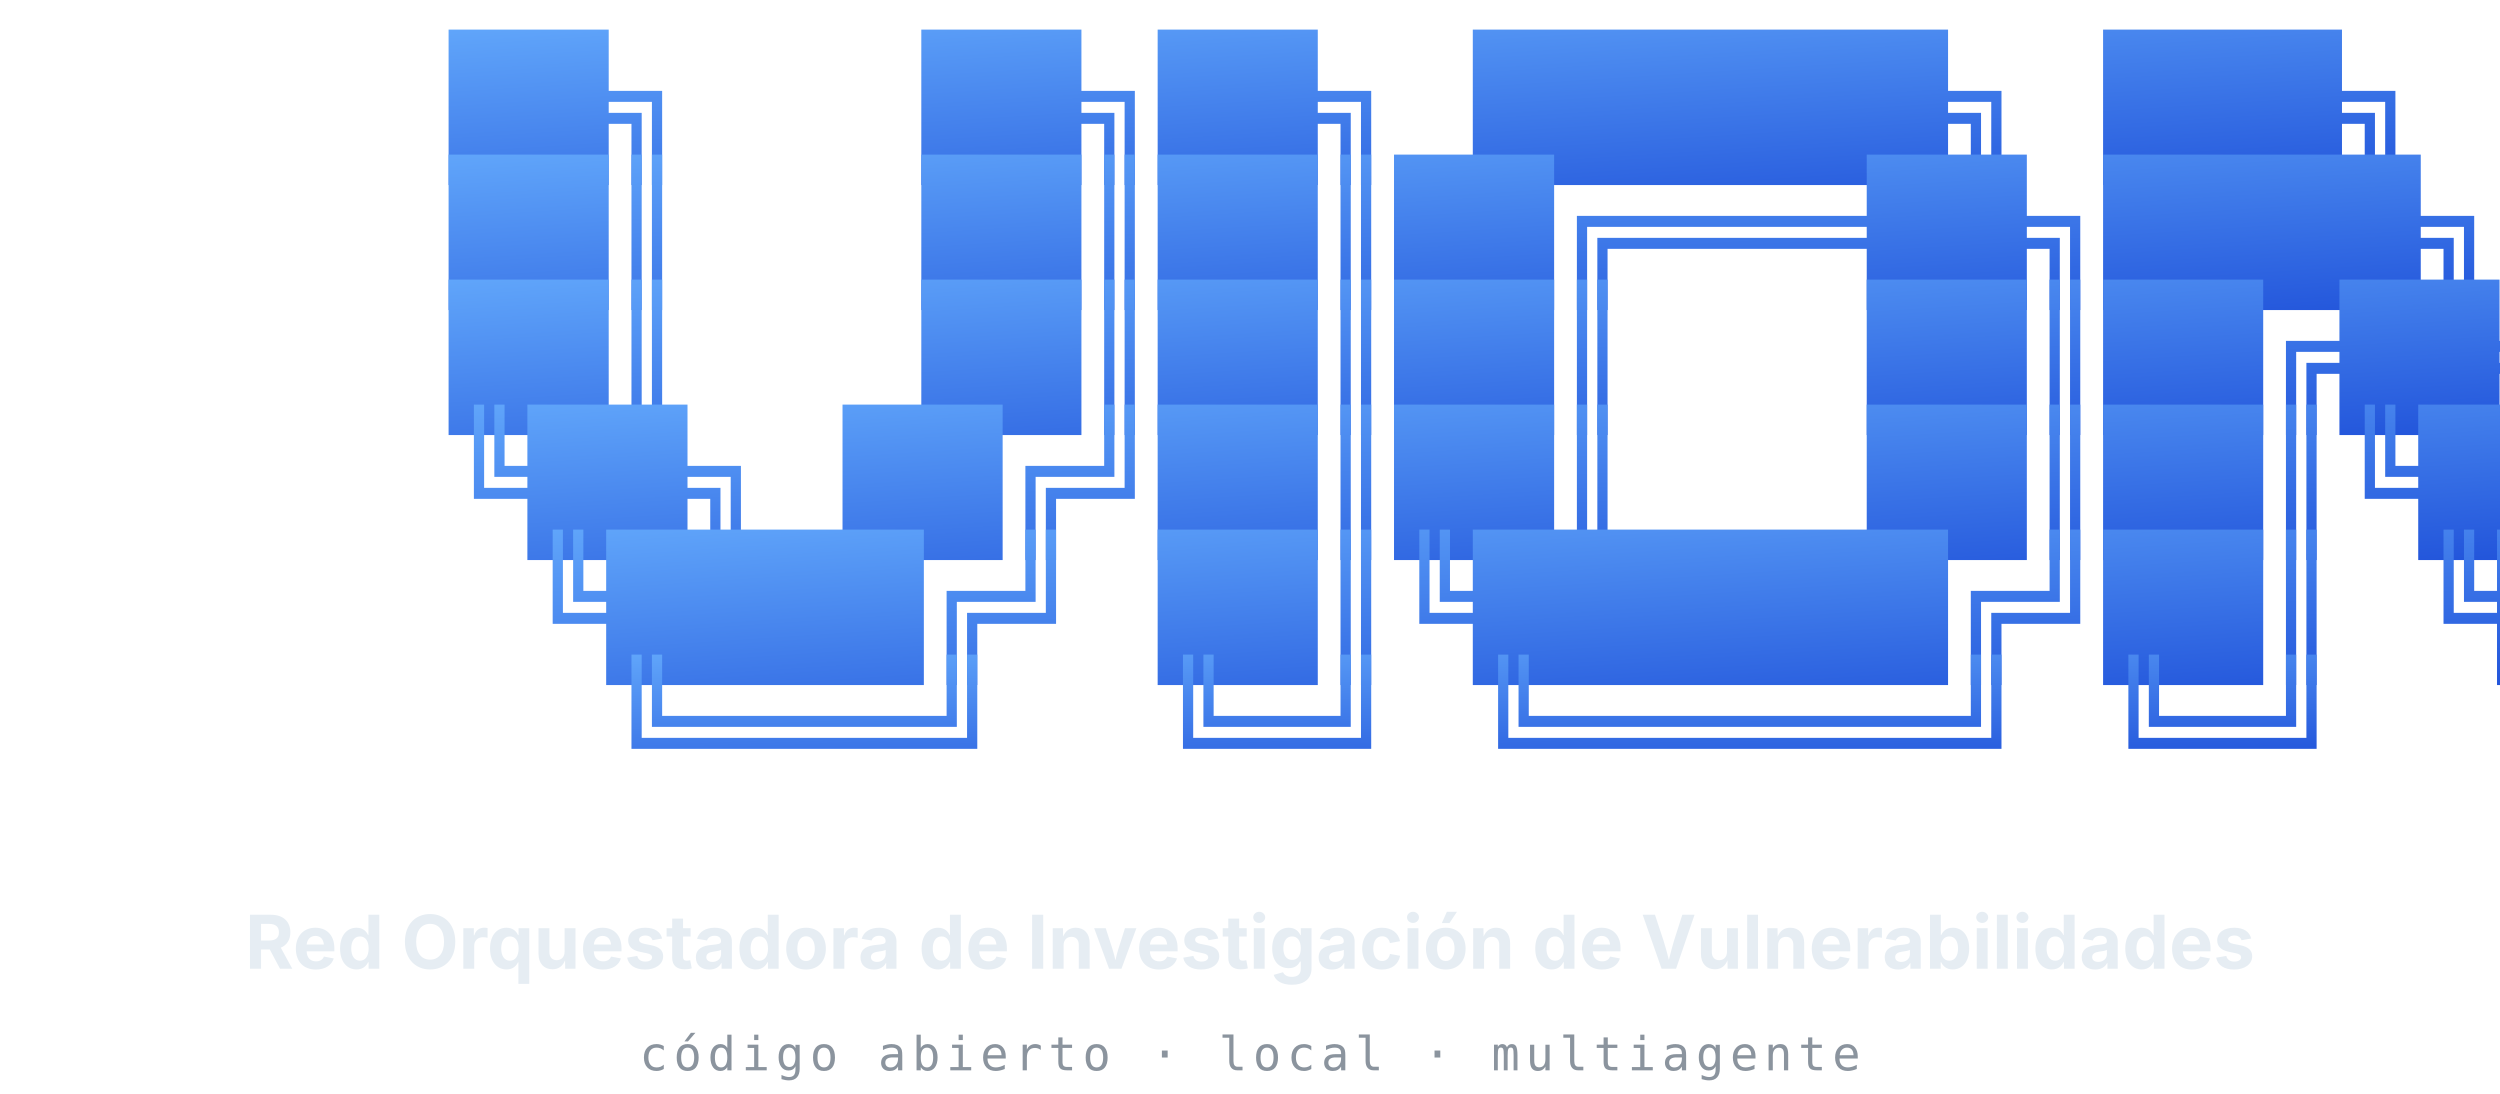
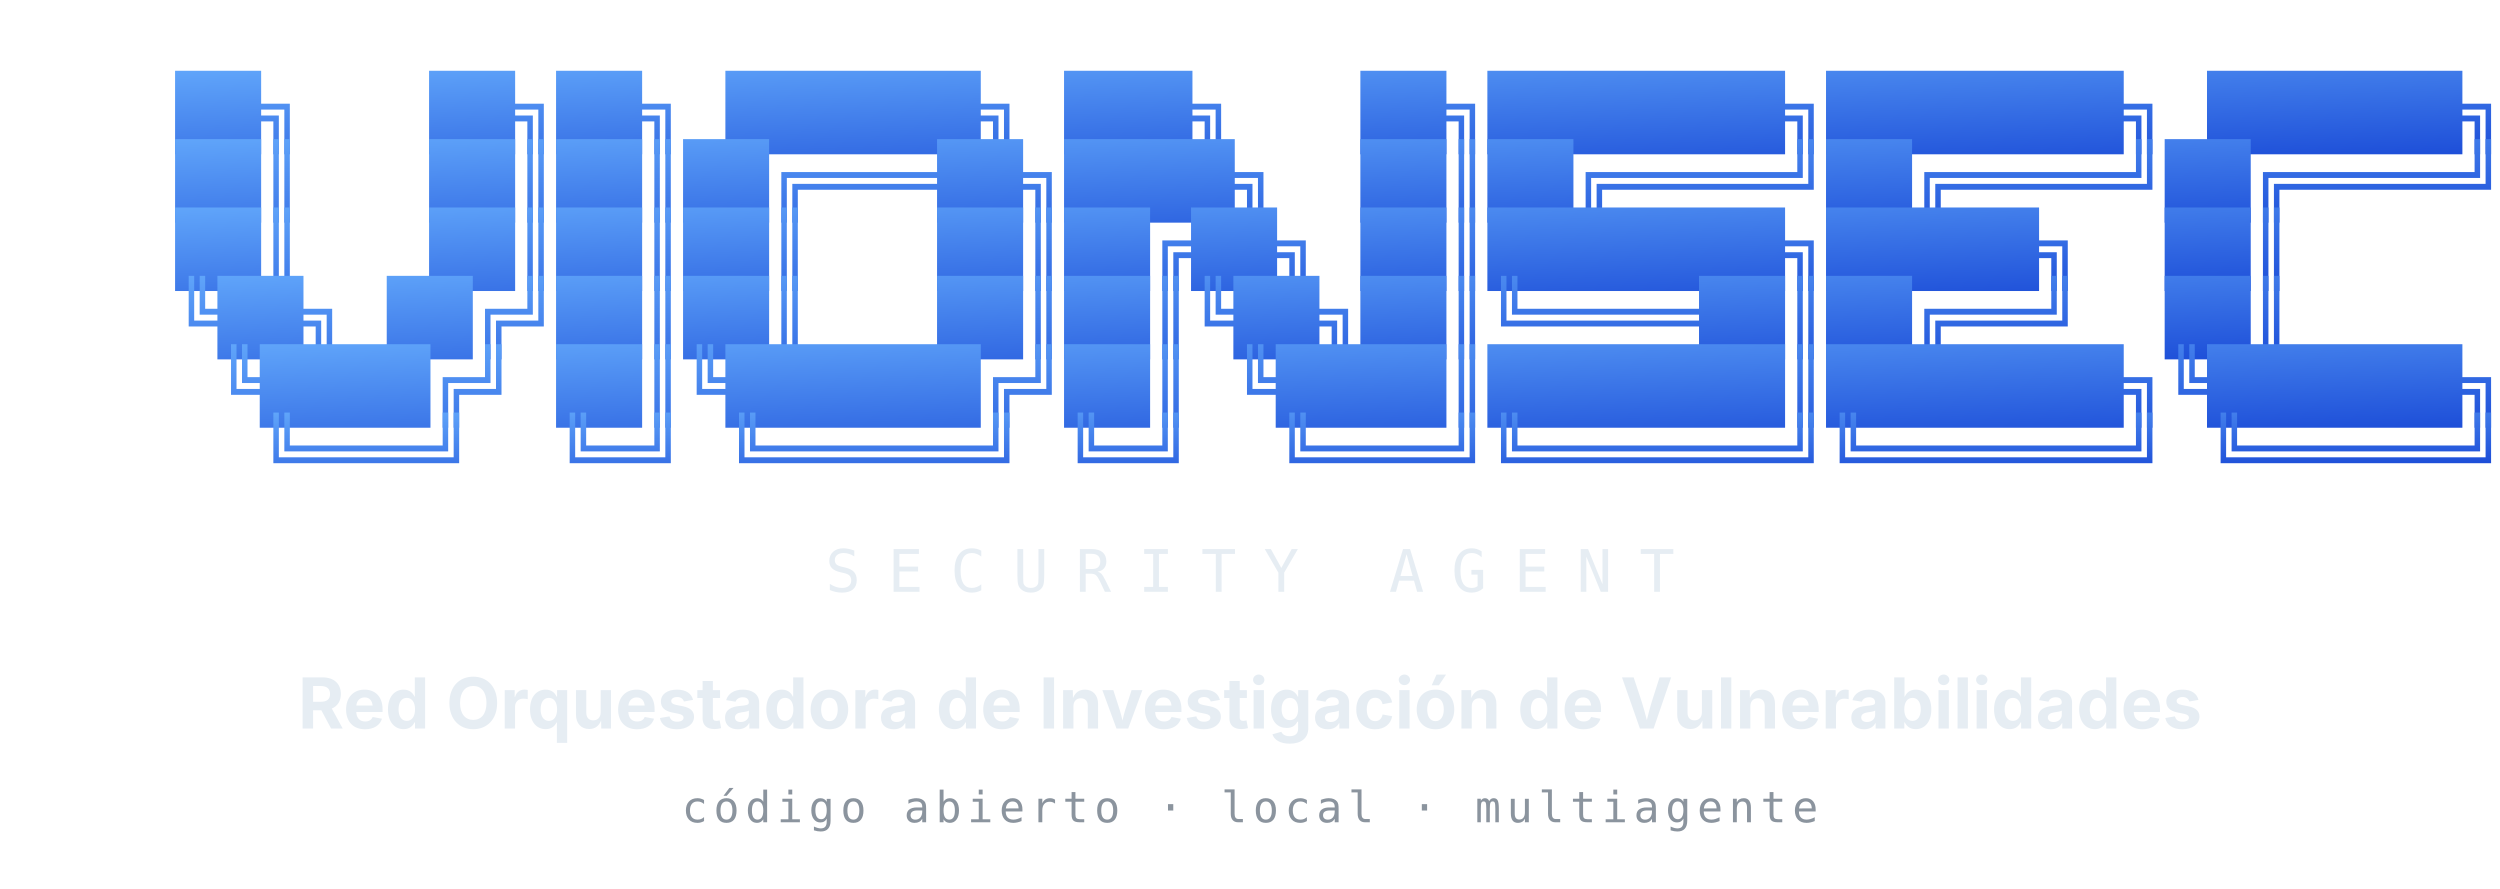
- <svg xmlns="http://www.w3.org/2000/svg" width="1280" height="560" viewBox="0 0 1280 560" role="img" aria-label="VION">
+ <svg xmlns="http://www.w3.org/2000/svg" width="1280" height="455" viewBox="0 0 1280 455" role="img" aria-label="VIONSEC Security Agent">
  <defs>
    <linearGradient id="g" x1="0" y1="0" x2="1" y2="1">
      <stop offset="0" stop-color="#60A5FA" />
      <stop offset="1" stop-color="#1D4ED8" />
    </linearGradient>
  </defs>
-   <g font-family="'Cascadia Mono', Consolas, Menlo, 'DejaVu Sans Mono', 'Liberation Mono', monospace" font-size="67" fill="url(#g)">
-     <text x="190" y="78" textLength="900" lengthAdjust="spacingAndGlyphs" xml:space="preserve"> ██╗   ██╗██╗ ██████╗ ███╗   ██╗</text>
-     <text x="190" y="142" textLength="900" lengthAdjust="spacingAndGlyphs" xml:space="preserve"> ██║   ██║██║██╔═══██╗████╗  ██║</text>
-     <text x="190" y="206" textLength="900" lengthAdjust="spacingAndGlyphs" xml:space="preserve"> ██║   ██║██║██║   ██║██╔██╗ ██║</text>
-     <text x="190" y="270" textLength="900" lengthAdjust="spacingAndGlyphs" xml:space="preserve"> ╚██╗ ██╔╝██║██║   ██║██║╚██╗██║</text>
-     <text x="190" y="334" textLength="900" lengthAdjust="spacingAndGlyphs" xml:space="preserve">  ╚████╔╝ ██║╚██████╔╝██║ ╚████║</text>
-     <text x="190" y="398" textLength="900" lengthAdjust="spacingAndGlyphs" xml:space="preserve">   ╚═══╝  ╚═╝ ╚═════╝ ╚═╝  ╚═══╝</text>
+   <g font-family="'Cascadia Mono', Consolas, Menlo, 'DejaVu Sans Mono', 'Liberation Mono', monospace" font-size="36" fill="url(#g)">
+     <text x="90" y="70" textLength="1100" lengthAdjust="spacingAndGlyphs" xml:space="preserve">██╗   ██╗██╗ ██████╗ ███╗   ██╗███████╗███████╗ ██████╗</text>
+     <text x="90" y="105" textLength="1100" lengthAdjust="spacingAndGlyphs" xml:space="preserve">██║   ██║██║██╔═══██╗████╗  ██║██╔════╝██╔════╝██╔════╝</text>
+     <text x="90" y="140" textLength="1100" lengthAdjust="spacingAndGlyphs" xml:space="preserve">██║   ██║██║██║   ██║██╔██╗ ██║███████╗█████╗  ██║     </text>
+     <text x="90" y="175" textLength="1100" lengthAdjust="spacingAndGlyphs" xml:space="preserve">╚██╗ ██╔╝██║██║   ██║██║╚██╗██║╚════██║██╔══╝  ██║     </text>
+     <text x="90" y="210" textLength="1100" lengthAdjust="spacingAndGlyphs" xml:space="preserve"> ╚████╔╝ ██║╚██████╔╝██║ ╚████║███████║███████╗╚██████╗</text>
+     <text x="90" y="245" textLength="1100" lengthAdjust="spacingAndGlyphs" xml:space="preserve">  ╚═══╝  ╚═╝ ╚═════╝ ╚═╝  ╚═══╝╚══════╝╚══════╝ ╚═════╝</text>
  </g>
-   <text x="640" y="496" text-anchor="middle" font-family="Inter, 'Segoe UI', Helvetica, Arial, sans-serif" font-size="38" font-weight="700" fill="#e6edf3">Red Orquestadora de Investigación de Vulnerabilidades</text>
-   <text x="640" y="548" text-anchor="middle" font-family="'Cascadia Mono', Consolas, Menlo, monospace" font-size="24" letter-spacing="3" fill="#8b949e">código abierto · local · multiagente</text>
+   <text x="640" y="303" text-anchor="middle" font-family="'Cascadia Mono', Consolas, Menlo, monospace" font-size="30" letter-spacing="14" fill="#e6edf3">SECURITY AGENT</text>
+   <text x="640" y="373" text-anchor="middle" font-family="Inter, 'Segoe UI', Helvetica, Arial, sans-serif" font-size="36" font-weight="700" fill="#e6edf3">Red Orquestadora de Investigación de Vulnerabilidades</text>
+   <text x="640" y="421" text-anchor="middle" font-family="'Cascadia Mono', Consolas, Menlo, monospace" font-size="22" letter-spacing="3" fill="#8b949e">código abierto · local · multiagente</text>
</svg>
